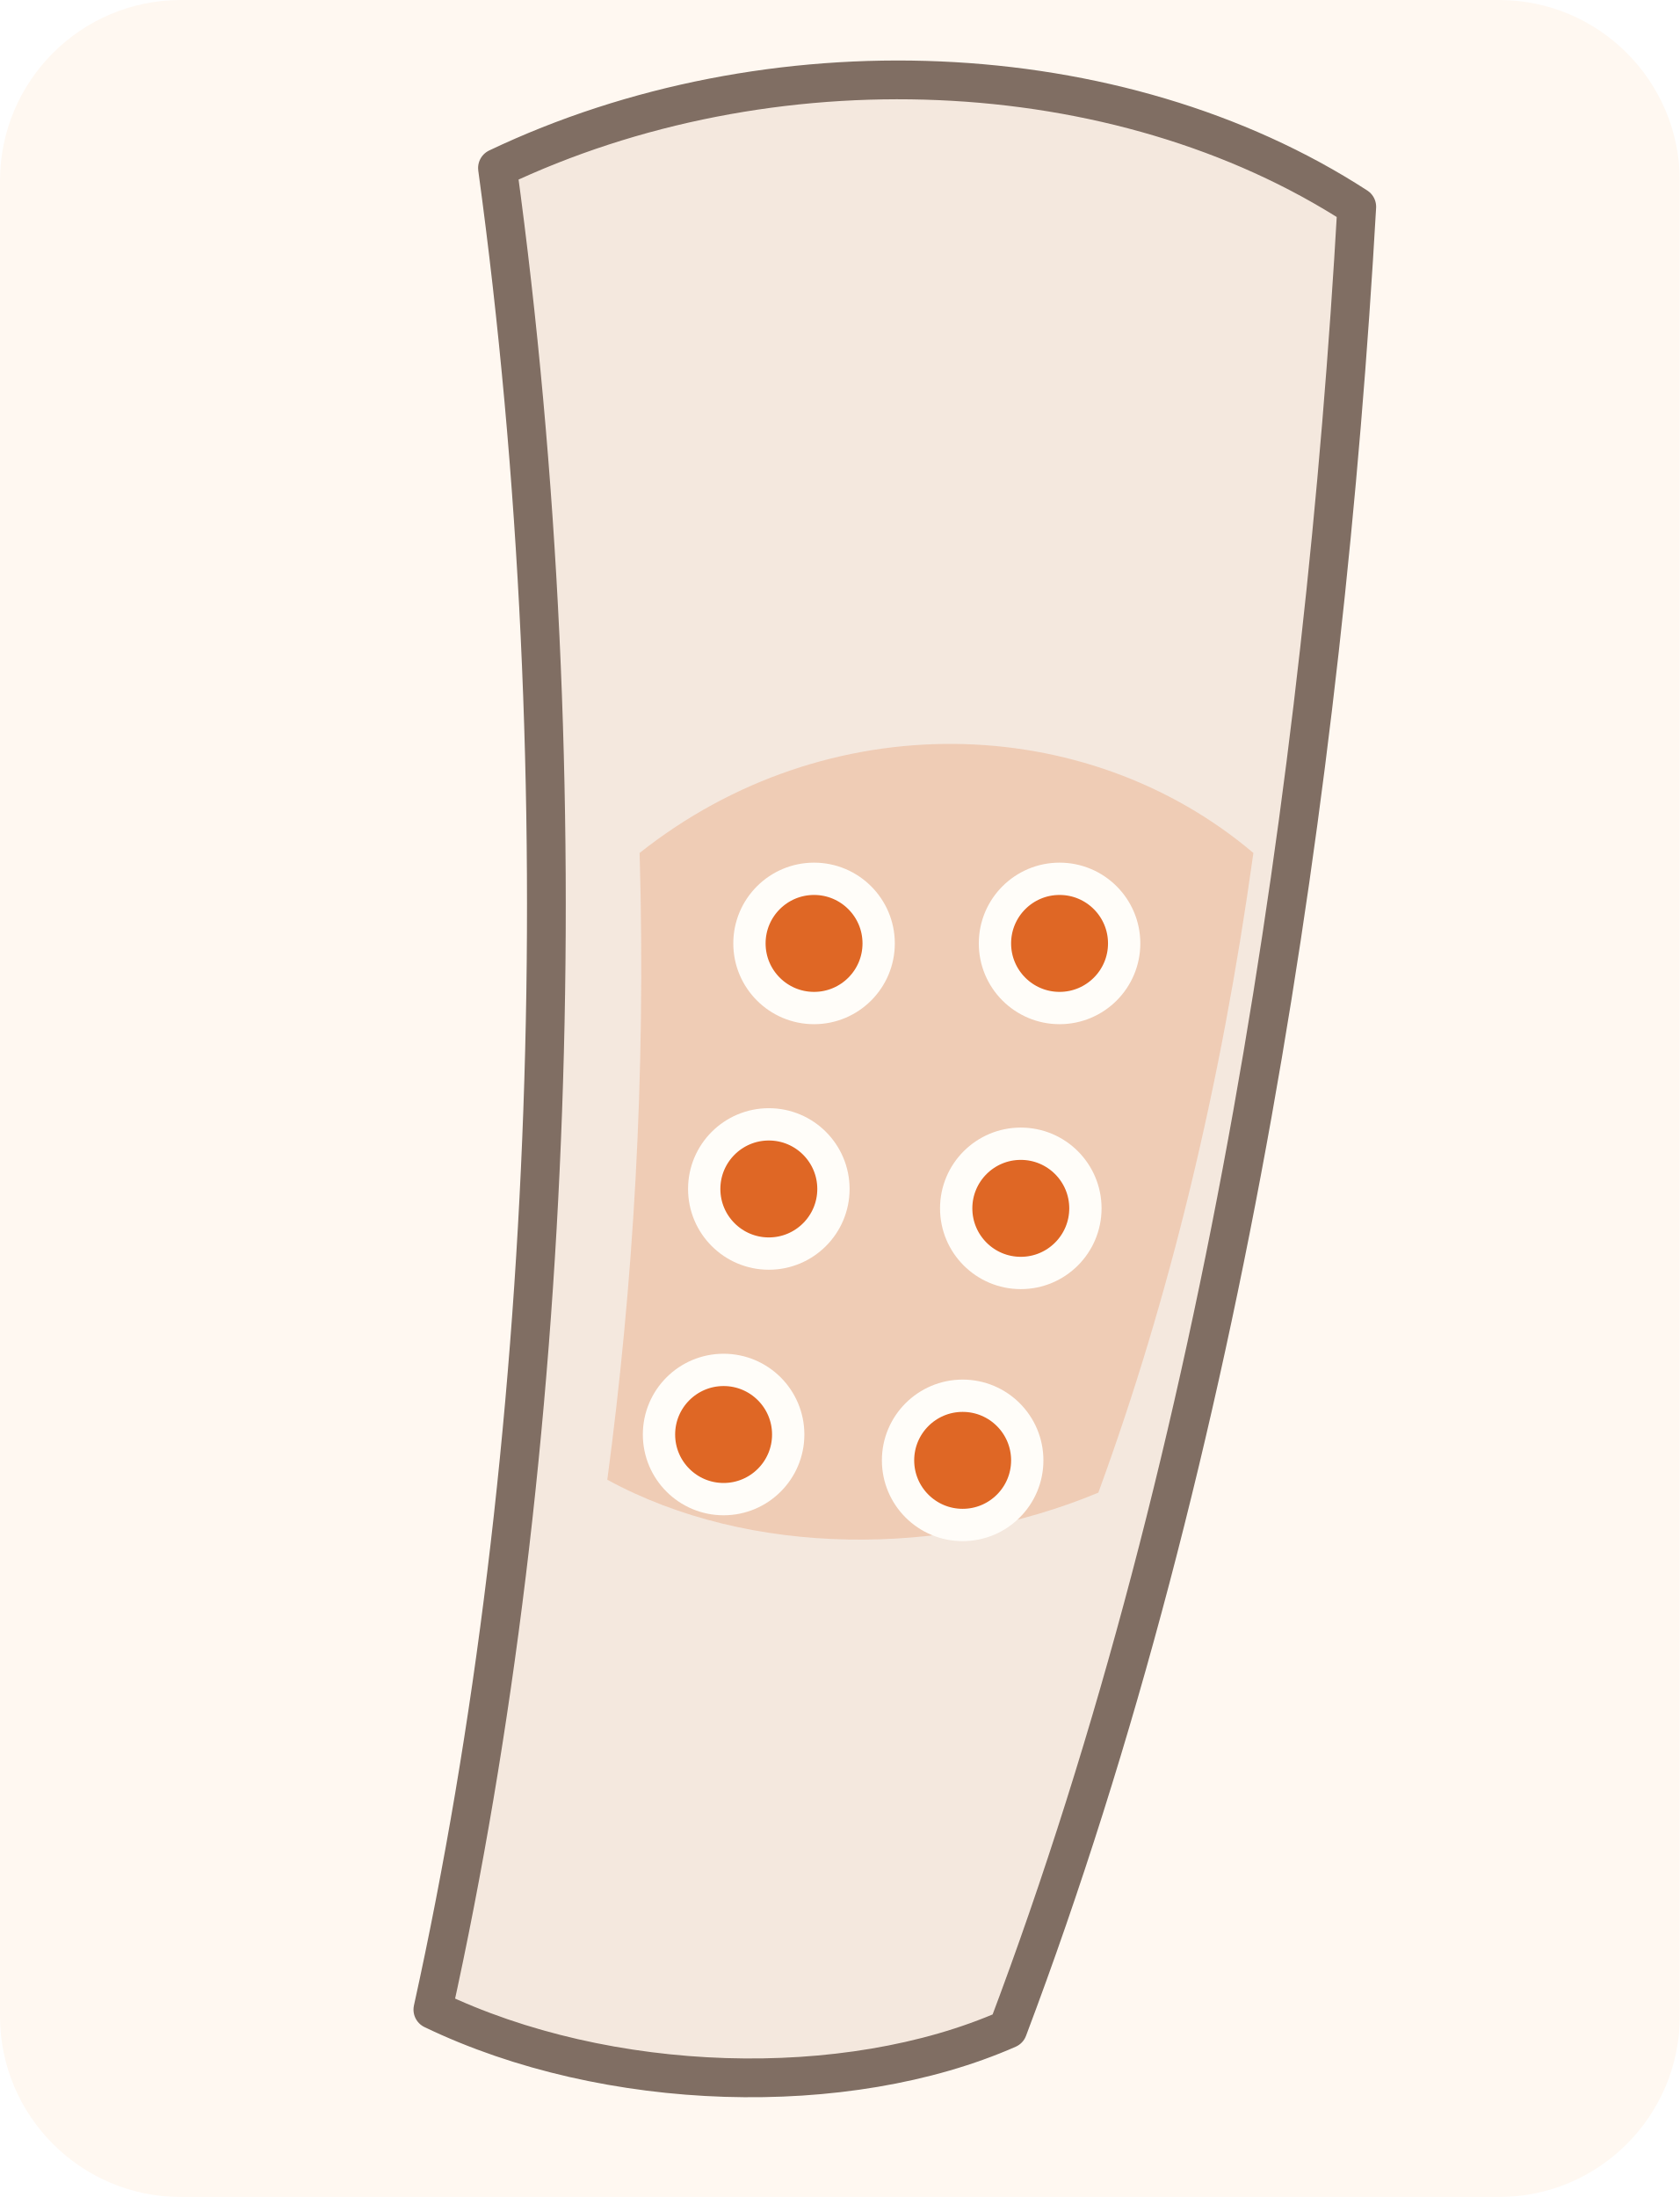
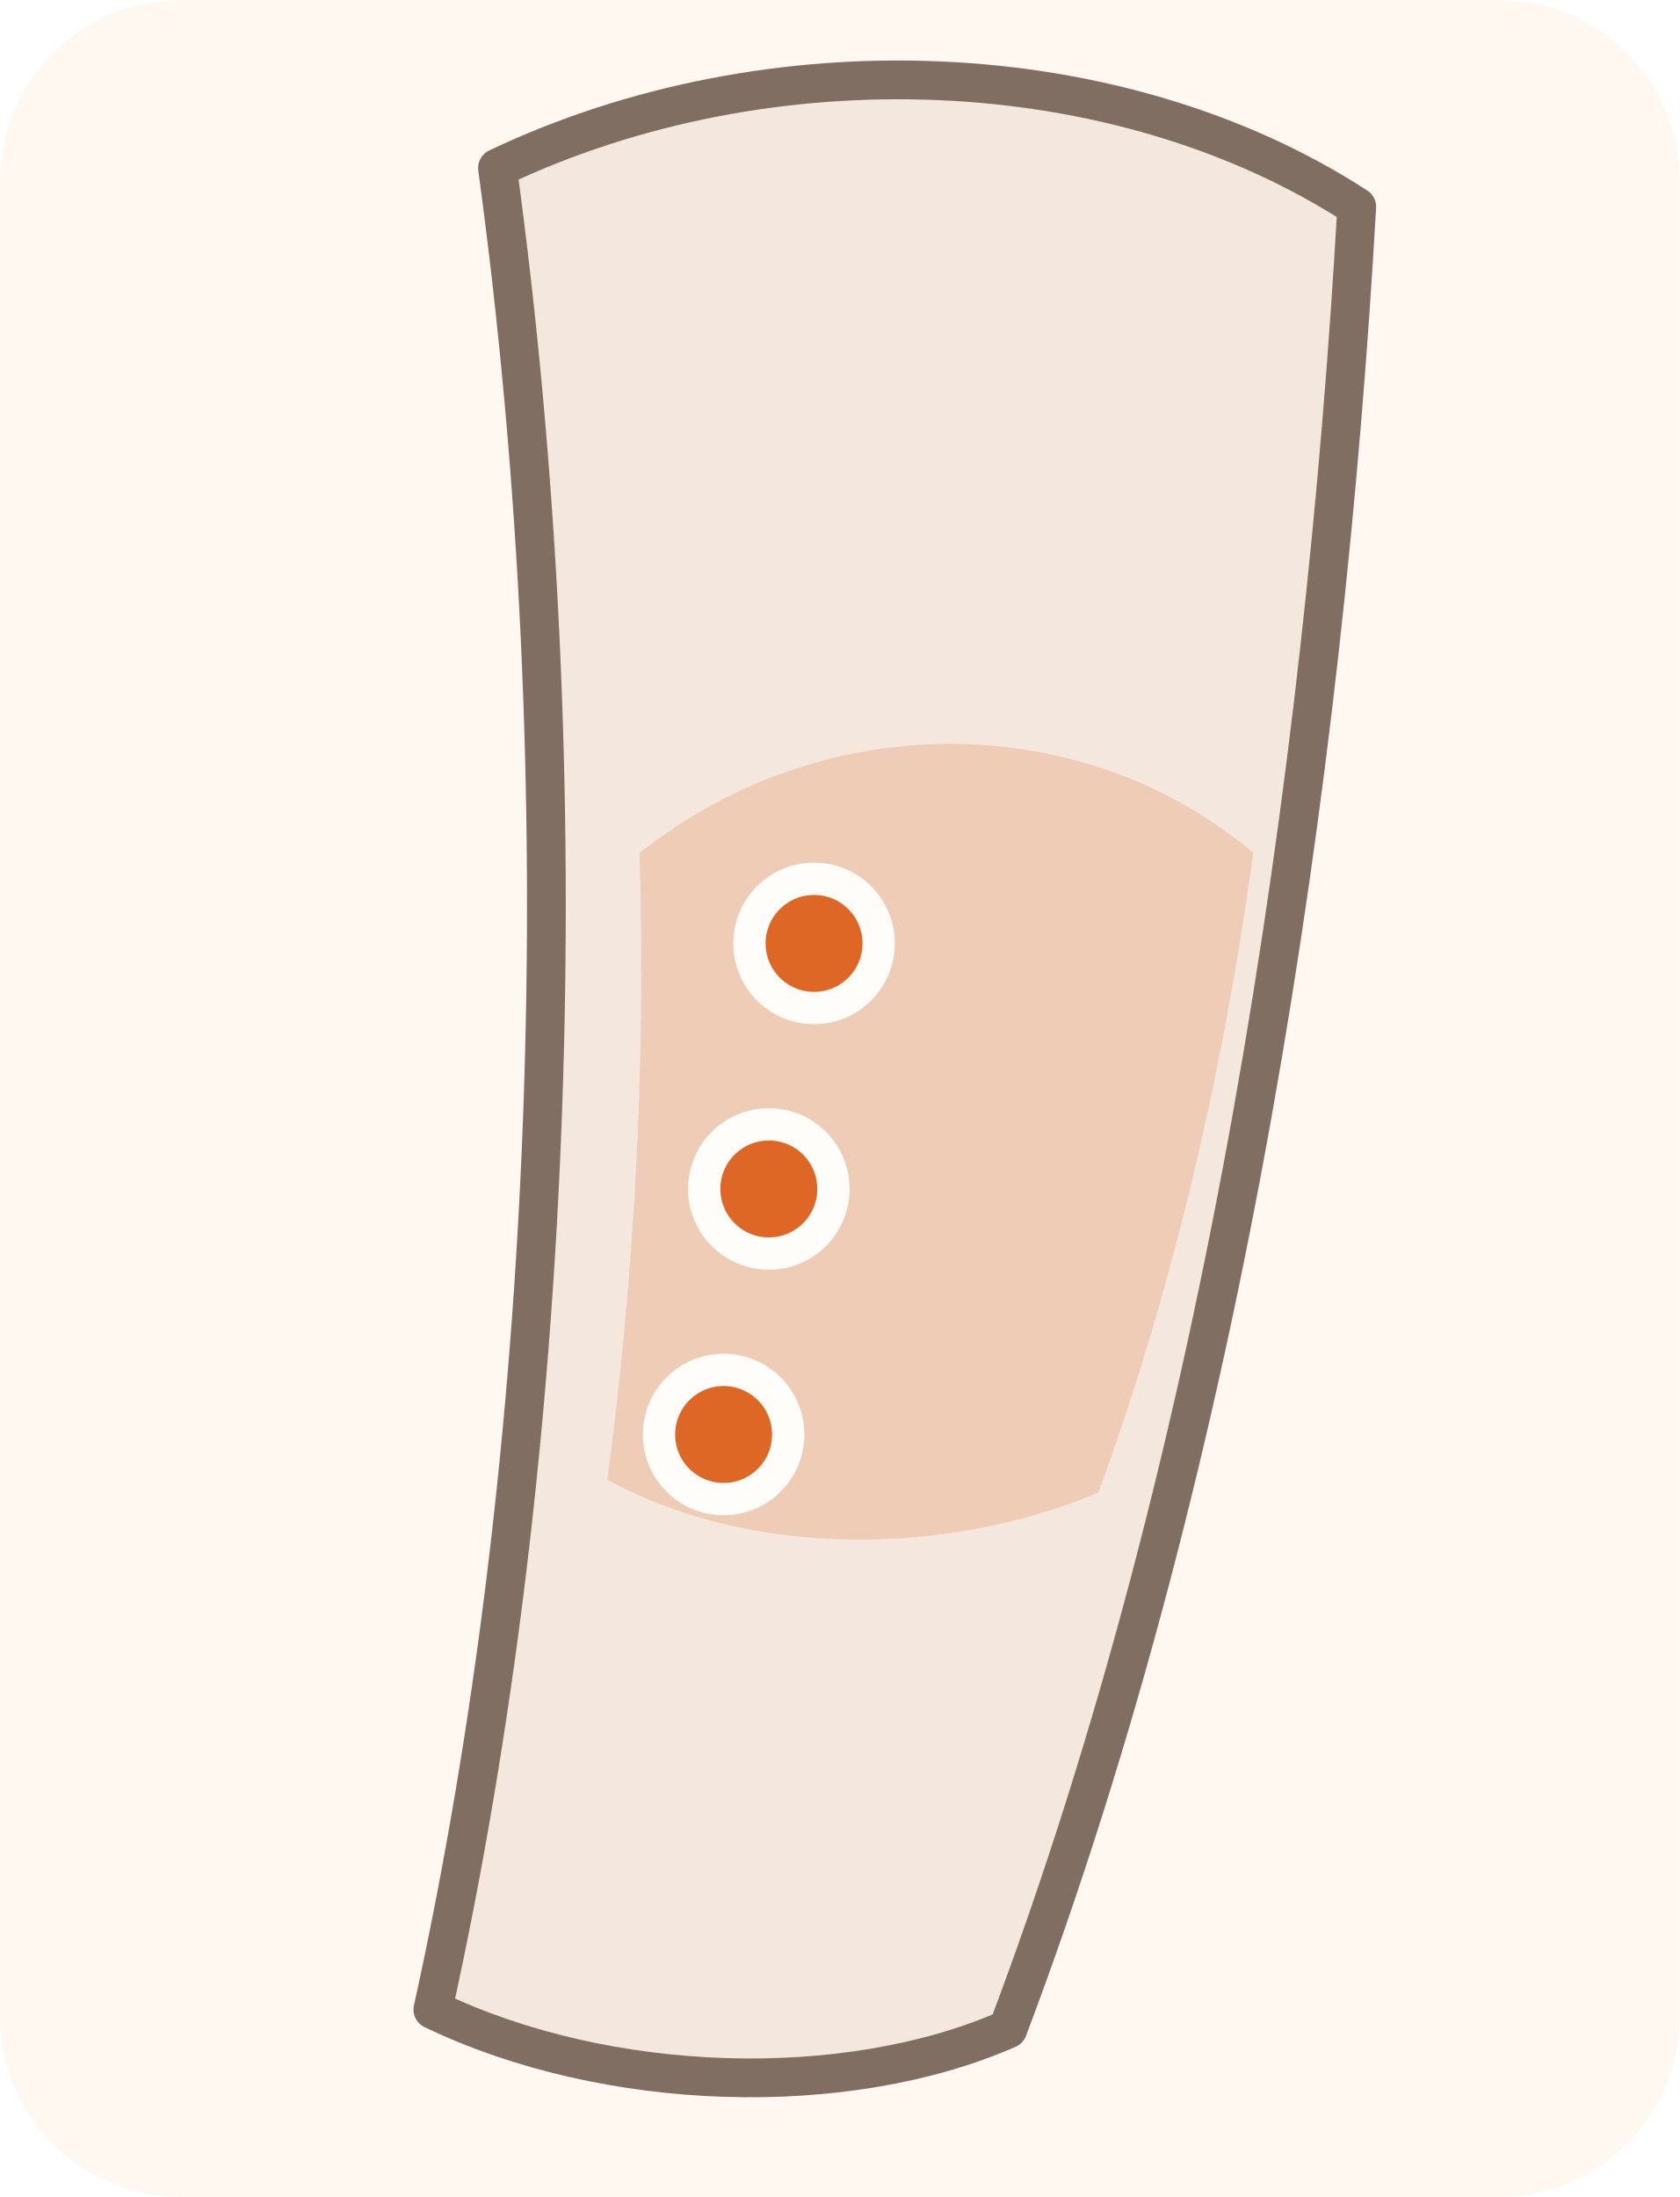
<svg xmlns="http://www.w3.org/2000/svg" viewBox="0 0 260 340" role="img" aria-label="Pontos de aplicação na coxa direita">
  <rect width="260" height="340" rx="28" fill="#FFF8F1" />
  <path d="M77 26c42-20 96-18 133 6-5 88-20 192-54 282-25 11-62 10-89-3 19-86 23-190 10-285Z" fill="#F4E8DE" stroke="#806E63" stroke-width="6" stroke-linejoin="round" />
  <path d="M99 132c29-23 69-22 95 0-5 36-13 69-24 99-24 10-54 10-76-2 4-30 6-62 5-97Z" fill="#DF6725" opacity=".22" />
  <g fill="#DF6725" stroke="#FFFDF9" stroke-width="5">
-     <circle cx="126" cy="146" r="10" />
-     <circle cx="164" cy="146" r="10" />
-     <circle cx="119" cy="184" r="10" />
-     <circle cx="158" cy="187" r="10" />
-     <circle cx="112" cy="222" r="10" />
-     <circle cx="149" cy="226" r="10" />
+     <g id="thigh_right_upper">
+       <circle cx="126" cy="146" r="10" />
+     </g>
+     <g id="thigh_right_middle">
+       <circle cx="119" cy="184" r="10" />
+     </g>
+     <g id="thigh_right_lower">
+       <circle cx="112" cy="222" r="10" />
+     </g>
  </g>
</svg>
